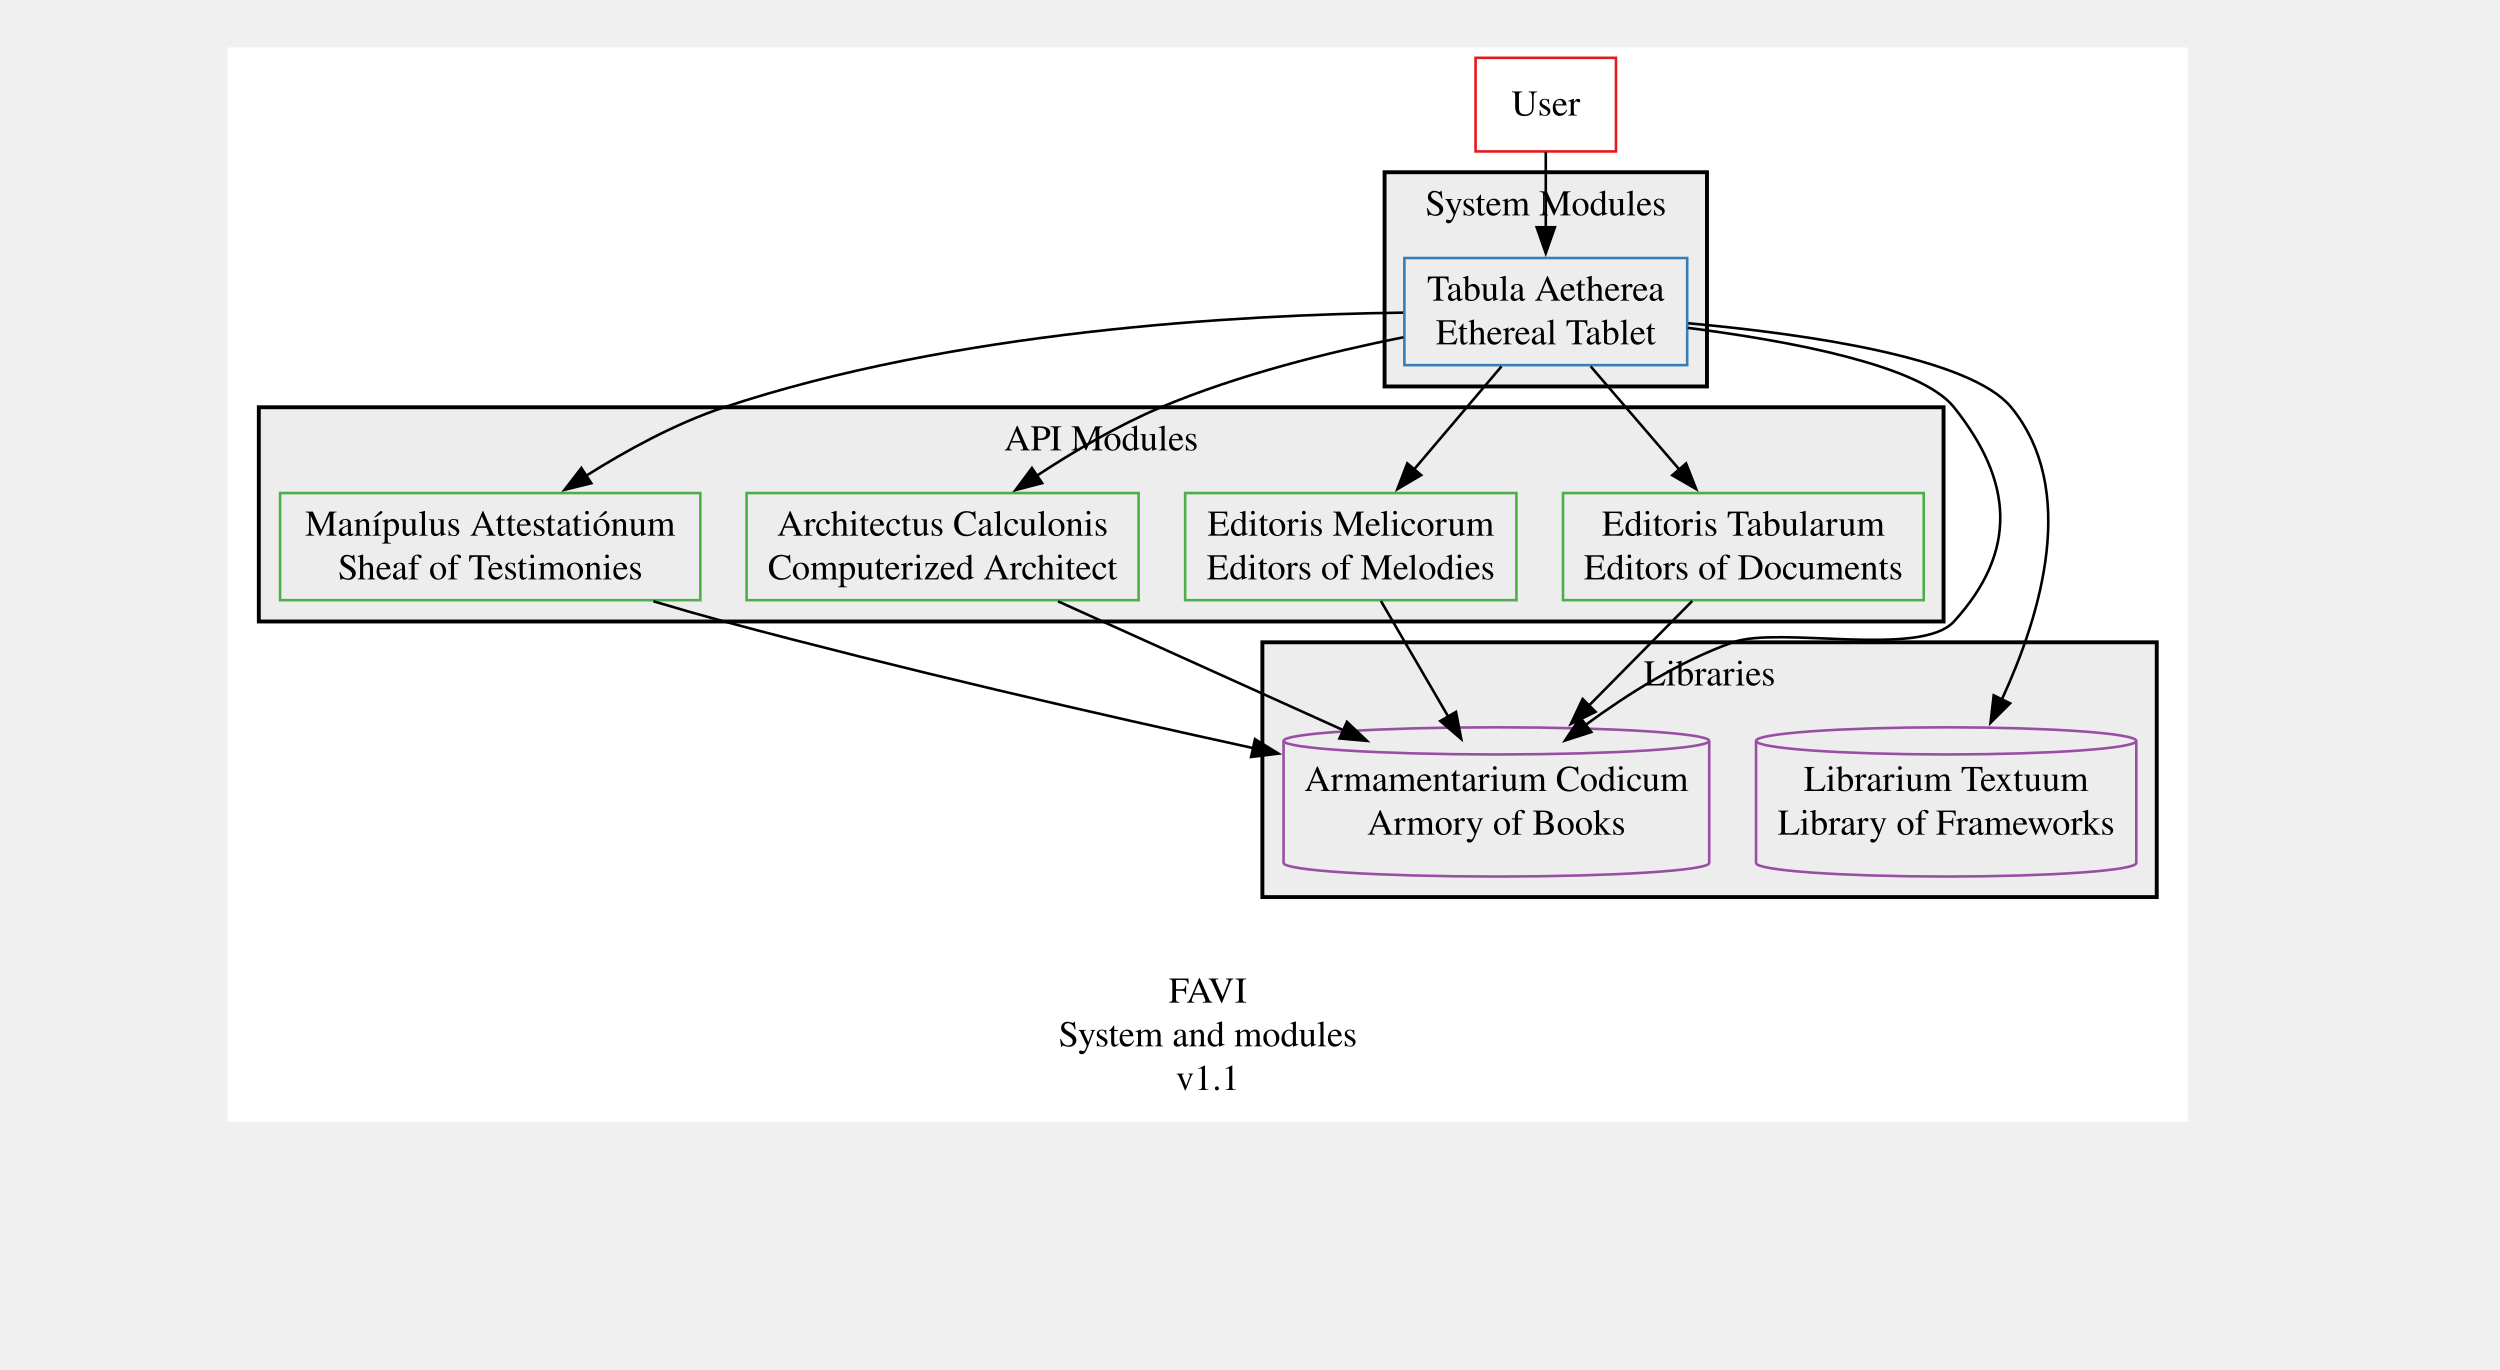
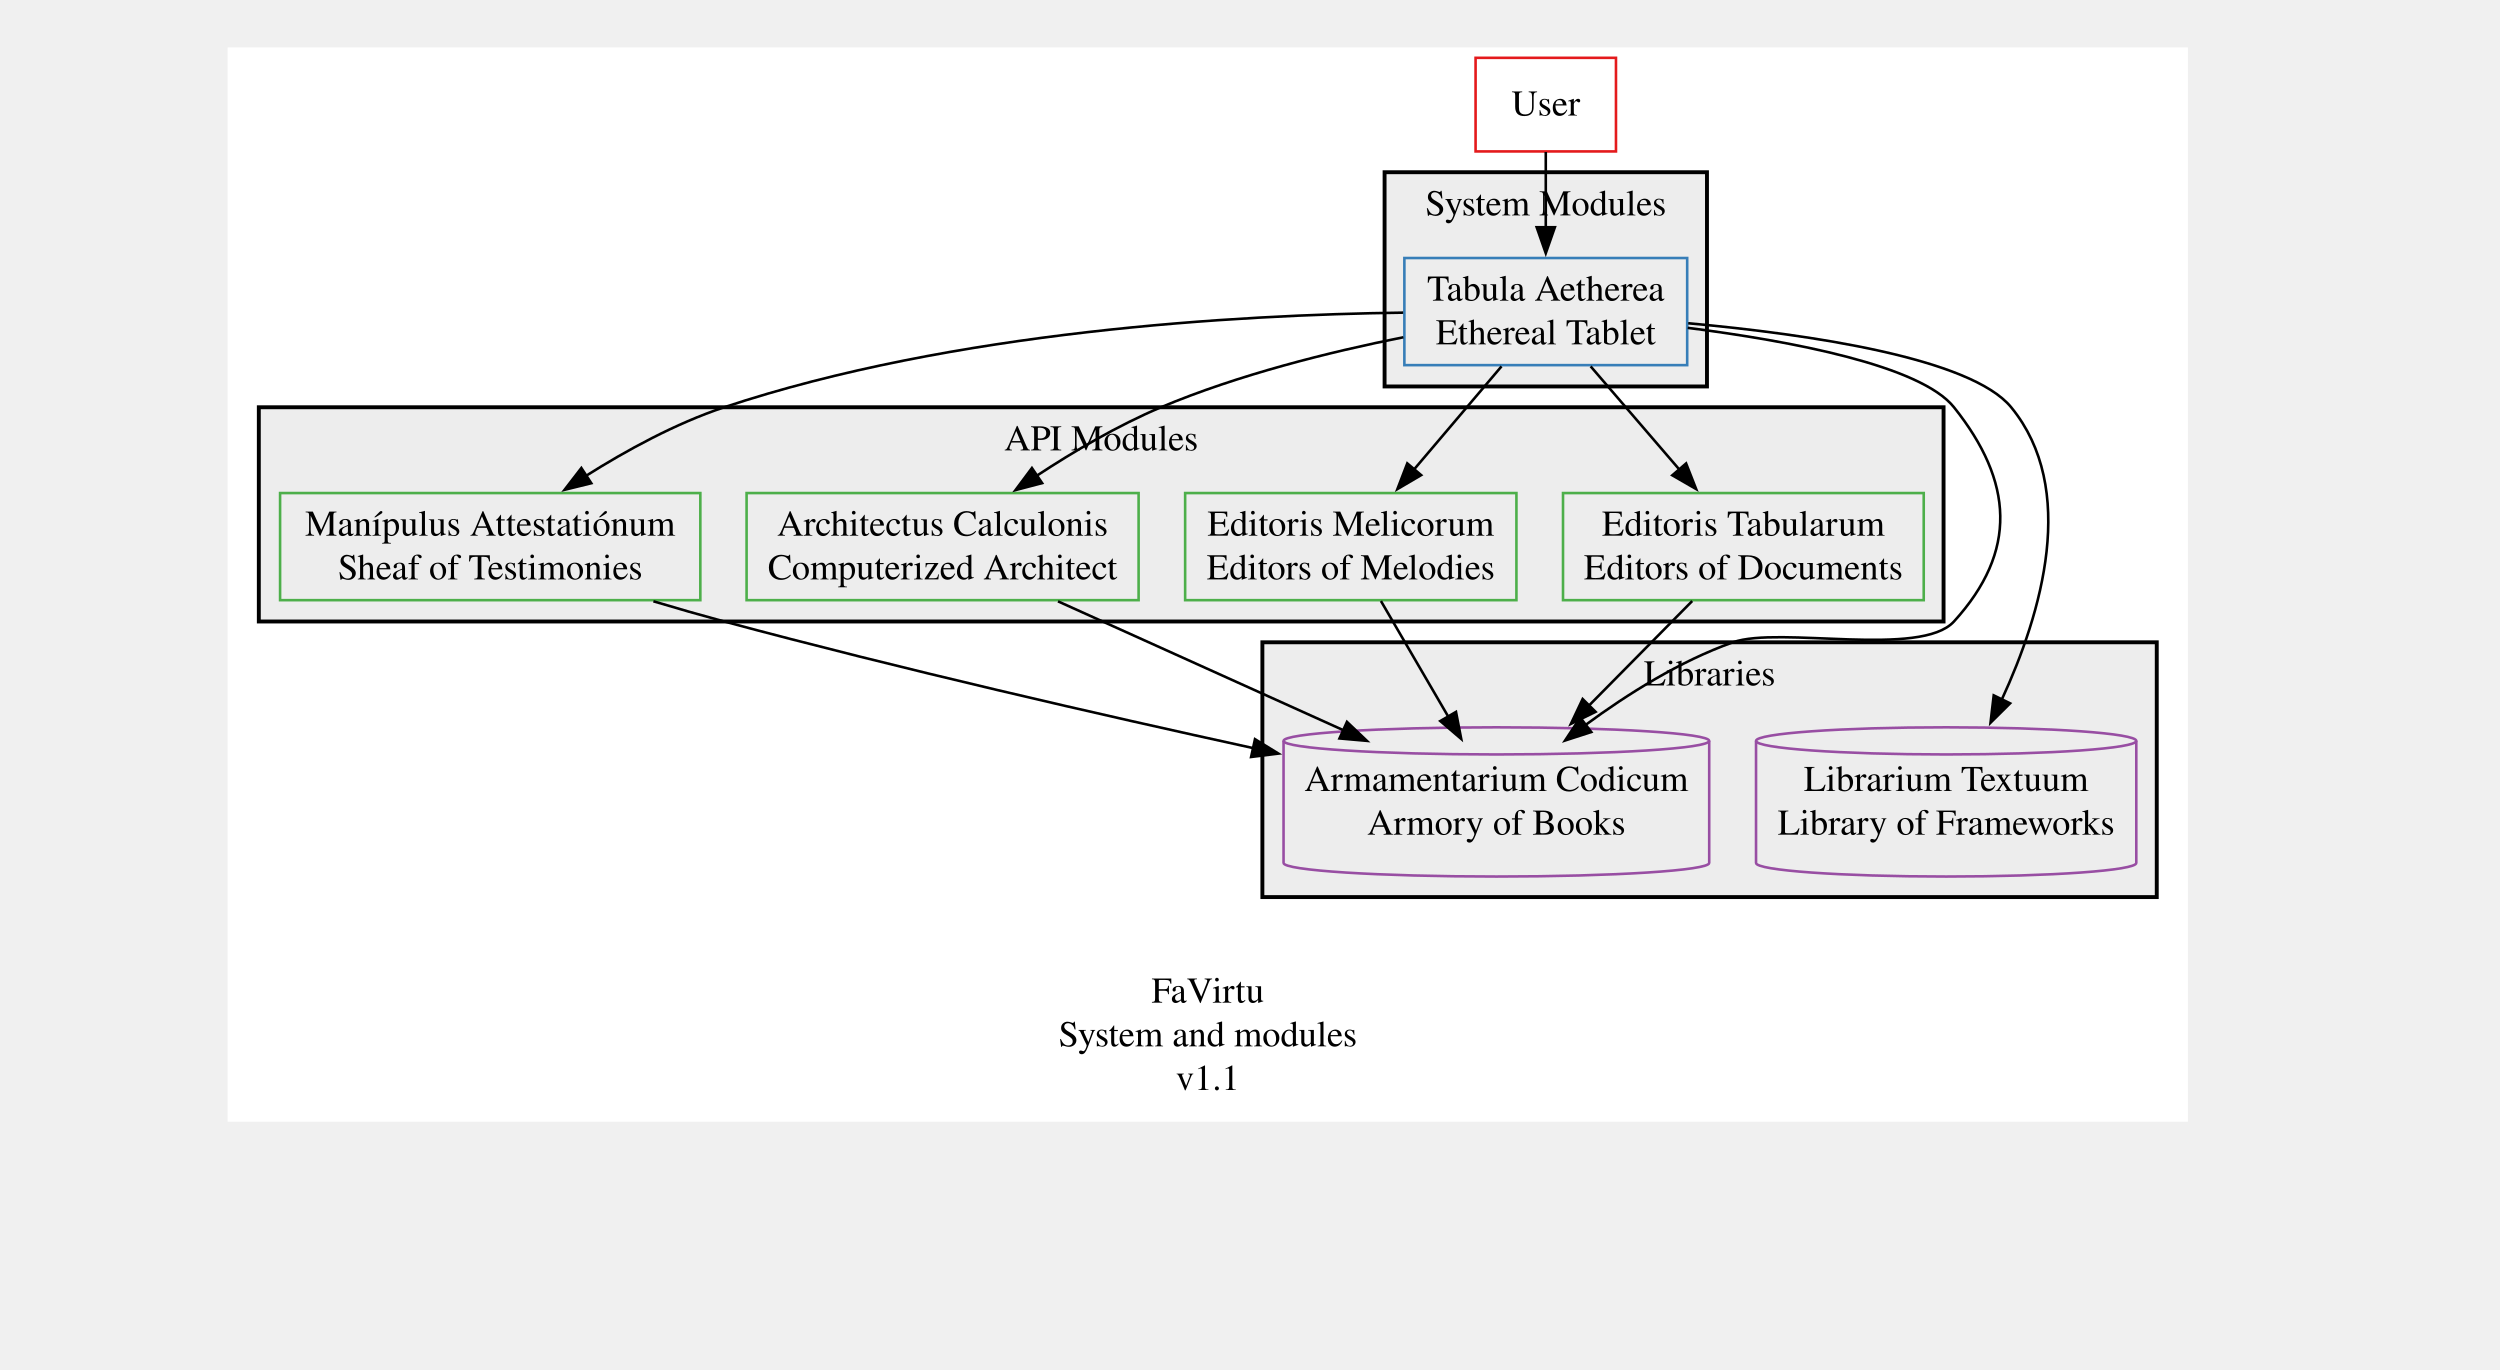
<svg xmlns="http://www.w3.org/2000/svg" width="754pt" height="413pt" viewBox="0.00 0.00 754.00 413.20">
  <g id="graph0" class="graph" transform="translate(71.63776,335.335) scale(0.7845157)" data-name="">
    <polygon fill="white" stroke="none" points="-4,4 -4,-409.2 750,-409.2 750,4 -4,4" />
-     <text text-anchor="middle" x="373" y="-41.8" font-family="Times,serif" font-size="14.00">FAVI</text>
+     <text text-anchor="middle" x="373" y="-41.8" font-family="Times,serif" font-size="14.00">FaVirtu</text>
    <text text-anchor="middle" x="373" y="-25" font-family="Times,serif" font-size="14.00">System and modules</text>
    <text text-anchor="middle" x="373" y="-8.2" font-family="Times,serif" font-size="14.00">v1.1</text>
    <g id="clust1" class="cluster" data-name="cluster_0">
      <polygon fill="#ededed" stroke="black" stroke-width="1.5" points="441,-278.8 441,-361.2 565,-361.2 565,-278.8 441,-278.8" />
      <text text-anchor="middle" x="503" y="-344.6" font-family="Times,serif" font-size="14.00">System Modules</text>
    </g>
    <g id="clust2" class="cluster" data-name="cluster_1">
      <polygon fill="#ededed" stroke="black" stroke-width="1.5" points="8,-188.4 8,-270.8 656,-270.8 656,-188.4 8,-188.4" />
      <text text-anchor="middle" x="332" y="-254.2" font-family="Times,serif" font-size="14.00">API Modules</text>
    </g>
    <g id="clust3" class="cluster" data-name="cluster_2">
      <polygon fill="#ededed" stroke="black" stroke-width="1.5" points="394,-82.4 394,-180.4 738,-180.4 738,-82.4 394,-82.4" />
      <text text-anchor="middle" x="566" y="-163.8" font-family="Times,serif" font-size="14.00">Libraries</text>
    </g>
    <g id="node1" class="node" pointer-events="visible" data-name="user">
      <polygon fill="none" stroke="#e41a1c" points="530,-405.2 476,-405.2 476,-369.2 530,-369.2 530,-405.2" />
      <text text-anchor="middle" x="503" y="-383" font-family="Times,serif" font-size="14.00">User</text>
    </g>
    <g id="node2" class="node" pointer-events="visible" data-name="tabaeth">
      <polygon fill="none" stroke="#377eb8" points="557.39,-328.2 448.61,-328.2 448.61,-287 557.39,-287 557.39,-328.2" />
      <text text-anchor="middle" x="503" y="-311.8" font-family="Times,serif" font-size="14.00">Tabula Aetherea</text>
      <text text-anchor="middle" x="503" y="-295" font-family="Times,serif" font-size="14.00">Ethereal Tablet</text>
    </g>
    <g id="edge1" class="edge" data-name="user-&gt;tabaeth">
      <path fill="none" stroke="rgb(0, 0, 0)" d="M503,-368.98C503,-360.38 503,-349.7 503,-339.73" />
      <polygon fill="black" stroke="black" points="506.5,-340.03 503,-330.03 499.5,-340.03 506.5,-340.03" />
    </g>
    <g id="node3" class="node" pointer-events="visible" data-name="edimeli">
      <polygon fill="none" stroke="#4daf4a" points="346.39,-237.8 195.61,-237.8 195.61,-196.6 346.39,-196.6 346.39,-237.8" />
      <text text-anchor="middle" x="271" y="-221.4" font-family="Times,serif" font-size="14.00">Architectus Calculonis</text>
      <text text-anchor="middle" x="271" y="-204.6" font-family="Times,serif" font-size="14.00">Computerized Architect</text>
    </g>
    <g id="edge2" class="edge" data-name="tabaeth-&gt;edimeli">
      <path fill="none" stroke="rgb(0, 0, 0)" d="M448.23,-297.73C419.73,-292.03 384.73,-283.31 355,-270.8 338.51,-263.86 321.55,-253.88 307.23,-244.47" />
      <polygon fill="black" stroke="black" points="309.28,-241.63 299.03,-238.94 305.36,-247.43 309.28,-241.63" />
    </g>
    <g id="node4" class="node" pointer-events="visible" data-name="edtab">
      <polygon fill="none" stroke="#4daf4a" points="177.82,-237.8 16.18,-237.8 16.18,-196.6 177.82,-196.6 177.82,-237.8" />
      <text text-anchor="middle" x="97" y="-221.4" font-family="Times,serif" font-size="14.00">Manípulus Attestatiónum</text>
      <text text-anchor="middle" x="97" y="-204.6" font-family="Times,serif" font-size="14.00">Sheaf of Testimonies</text>
    </g>
    <g id="edge3" class="edge" data-name="tabaeth-&gt;edtab">
      <path fill="none" stroke="rgb(0, 0, 0)" d="M448.14,-307.19C383.93,-306.35 275.15,-300.1 187,-270.8 168.37,-264.61 149.37,-254.22 133.65,-244.3" />
      <polygon fill="black" stroke="black" points="135.88,-241.58 125.59,-239.05 132.06,-247.44 135.88,-241.58" />
    </g>
    <g id="node5" class="node" pointer-events="visible" data-name="matte">
      <polygon fill="none" stroke="#4daf4a" points="648.37,-237.8 509.63,-237.8 509.63,-196.6 648.37,-196.6 648.37,-237.8" />
      <text text-anchor="middle" x="579" y="-221.4" font-family="Times,serif" font-size="14.00">Editoris Tabularum</text>
      <text text-anchor="middle" x="579" y="-204.6" font-family="Times,serif" font-size="14.00">Editors of Documents</text>
    </g>
    <g id="edge4" class="edge" data-name="tabaeth-&gt;matte">
      <path fill="none" stroke="rgb(0, 0, 0)" d="M520.25,-286.54C530.35,-274.79 543.28,-259.75 554.44,-246.77" />
      <polygon fill="black" stroke="black" points="556.97,-249.19 560.84,-239.33 551.66,-244.63 556.97,-249.19" />
    </g>
    <g id="node6" class="node" pointer-events="visible" data-name="archalc">
      <polygon fill="none" stroke="#4daf4a" points="491.71,-237.8 364.29,-237.8 364.29,-196.6 491.71,-196.6 491.71,-237.8" />
      <text text-anchor="middle" x="428" y="-221.4" font-family="Times,serif" font-size="14.00">Editoris Melicorum</text>
      <text text-anchor="middle" x="428" y="-204.6" font-family="Times,serif" font-size="14.00">Editors of Melodies</text>
    </g>
    <g id="edge5" class="edge" data-name="tabaeth-&gt;archalc">
      <path fill="none" stroke="rgb(0, 0, 0)" d="M485.98,-286.54C476.01,-274.79 463.25,-259.75 452.24,-246.77" />
      <polygon fill="black" stroke="black" points="455.07,-244.7 445.93,-239.33 449.73,-249.22 455.07,-244.7" />
    </g>
    <g id="node7" class="node" pointer-events="visible" data-name="librext">
      <path fill="none" stroke="rgb(152, 78, 163)" d="M730.13,-142.48C730.13,-145.36 697.35,-147.7 657,-147.7 616.65,-147.7 583.87,-145.36 583.87,-142.48 583.87,-142.48 583.87,-95.52 583.87,-95.52 583.87,-92.64 616.65,-90.3 657,-90.3 697.35,-90.3 730.13,-92.64 730.13,-95.52 730.13,-95.52 730.13,-142.48 730.13,-142.48" />
      <path fill="none" stroke="rgb(152, 78, 163)" d="M730.13,-142.48C730.13,-139.6 697.35,-137.26 657,-137.26 616.65,-137.26 583.87,-139.6 583.87,-142.48" />
      <text text-anchor="middle" x="657" y="-123.2" font-family="Times,serif" font-size="14.00">Librarium Textuum</text>
      <text text-anchor="middle" x="657" y="-106.4" font-family="Times,serif" font-size="14.00">Library of Frameworks</text>
    </g>
    <g id="edge6" class="edge" data-name="tabaeth-&gt;librext">
      <path fill="none" stroke="rgb(0, 0, 0)" d="M557.78,-303.11C604.49,-298.85 666.48,-289.73 682,-270.8 707.73,-239.41 693.79,-191.7 678.4,-158.38" />
      <polygon fill="black" stroke="black" points="681.59,-156.92 674.06,-149.46 675.29,-159.99 681.59,-156.92" />
    </g>
    <g id="node8" class="node" pointer-events="visible" data-name="arcodi">
      <path fill="none" stroke="rgb(152, 78, 163)" d="M565.86,-142.48C565.86,-145.36 529.17,-147.7 484,-147.7 438.83,-147.7 402.14,-145.36 402.14,-142.48 402.14,-142.48 402.14,-95.52 402.14,-95.52 402.14,-92.64 438.83,-90.3 484,-90.3 529.17,-90.3 565.86,-92.64 565.86,-95.52 565.86,-95.52 565.86,-142.48 565.86,-142.48" />
      <path fill="none" stroke="rgb(152, 78, 163)" d="M565.86,-142.48C565.86,-139.6 529.17,-137.26 484,-137.26 438.83,-137.26 402.14,-139.6 402.14,-142.48" />
      <text text-anchor="middle" x="484" y="-123.2" font-family="Times,serif" font-size="14.00">Armamentarium Codicum</text>
      <text text-anchor="middle" x="484" y="-106.4" font-family="Times,serif" font-size="14.00">Armory of Books</text>
    </g>
    <g id="edge7" class="edge" data-name="tabaeth-&gt;arcodi">
      <path fill="none" stroke="rgb(0, 0, 0)" d="M557.59,-301.34C597.66,-296.22 647.23,-286.81 660,-270.8 682.84,-242.17 684.65,-215.48 660,-188.4 647.23,-174.37 592.89,-186.73 575,-180.4 554.68,-173.21 534.46,-160.5 518.26,-148.58" />
      <polygon fill="black" stroke="black" points="520.5,-145.89 510.42,-142.62 516.26,-151.46 520.5,-145.89" />
    </g>
    <g id="edge8" class="edge" data-name="edimeli-&gt;arcodi">
      <path fill="none" stroke="rgb(0, 0, 0)" d="M315.39,-196.15C347.21,-181.78 390.41,-162.27 425.11,-146.6" />
      <polygon fill="black" stroke="black" points="426.53,-149.8 434.2,-142.49 423.65,-143.42 426.53,-149.8" />
    </g>
    <g id="edge9" class="edge" data-name="edtab-&gt;arcodi">
      <path fill="none" stroke="rgb(0, 0, 0)" d="M159.77,-196.17C168.88,-193.45 178.16,-190.78 187,-188.4 254.68,-170.18 331.84,-152.5 390.55,-139.68" />
      <polygon fill="black" stroke="black" points="391.15,-143.13 400.18,-137.59 389.66,-136.29 391.15,-143.13" />
    </g>
    <g id="edge10" class="edge" data-name="matte-&gt;arcodi">
      <path fill="none" stroke="rgb(0, 0, 0)" d="M559.32,-196.27C547.78,-184.58 532.86,-169.47 519.34,-155.79" />
      <polygon fill="black" stroke="black" points="522.16,-153.66 512.65,-149.01 517.18,-158.58 522.16,-153.66" />
    </g>
    <g id="edge11" class="edge" data-name="archalc-&gt;arcodi">
      <path fill="none" stroke="rgb(0, 0, 0)" d="M439.6,-196.27C447.1,-183.39 457.02,-166.35 465.58,-151.65" />
      <polygon fill="black" stroke="black" points="468.47,-153.63 470.48,-143.23 462.42,-150.11 468.47,-153.63" />
    </g>
  </g>
</svg>
